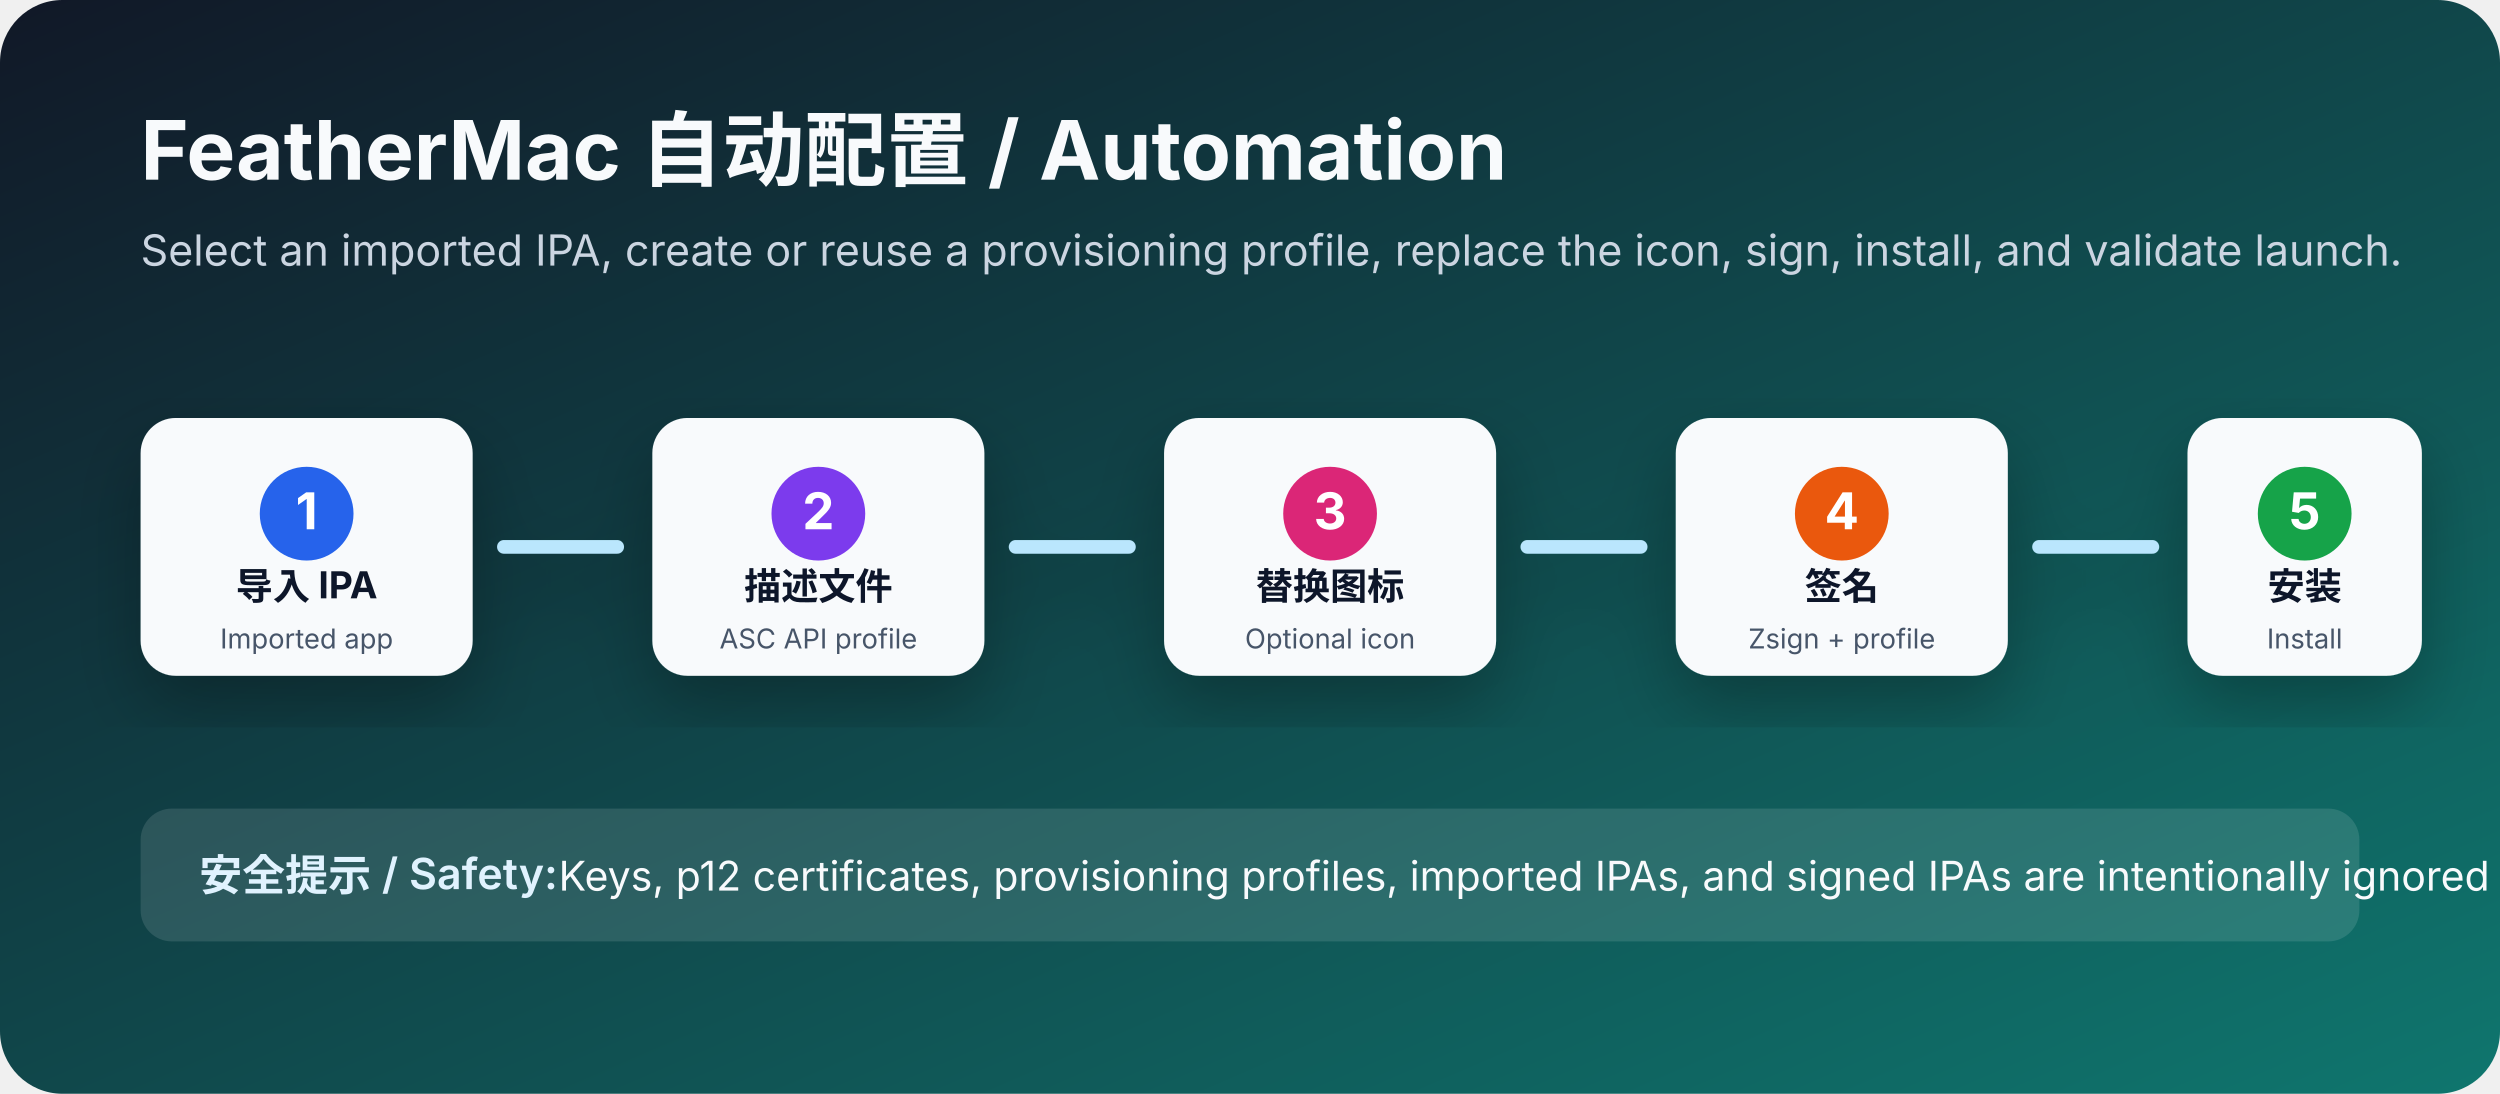
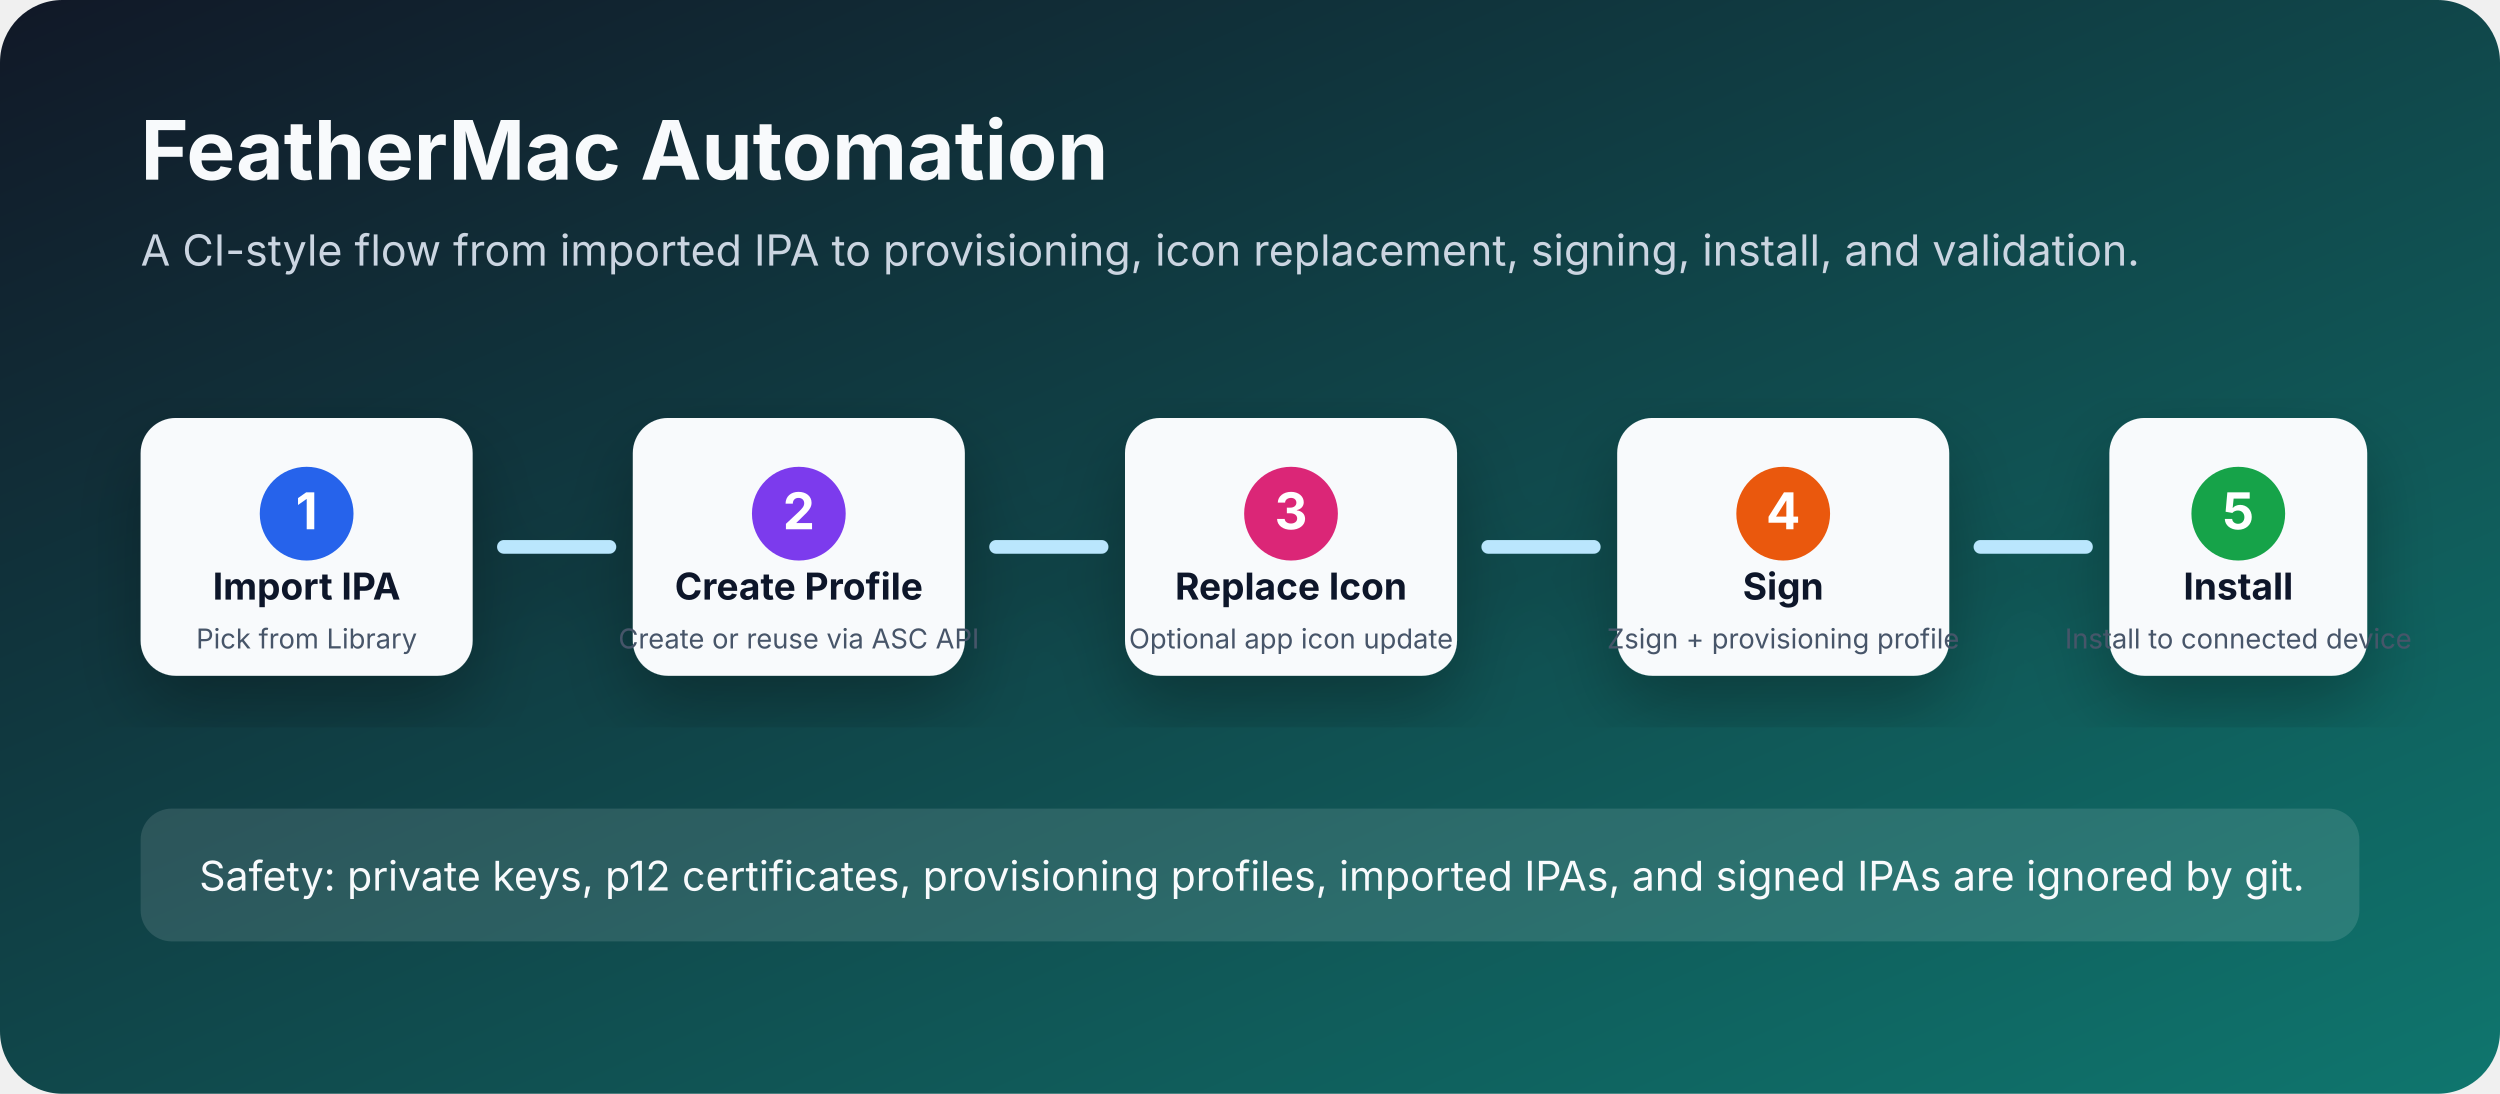
<svg xmlns="http://www.w3.org/2000/svg" width="1280" height="560" viewBox="0 0 1280 560" role="img" aria-labelledby="title desc">
  <defs>
    <linearGradient id="bg" x1="0" y1="0" x2="1" y2="1">
      <stop offset="0" stop-color="#111827" />
      <stop offset="1" stop-color="#0f766e" />
    </linearGradient>
    <filter id="shadow" x="-20%" y="-20%" width="140%" height="140%">
      <feDropShadow dx="0" dy="16" stdDeviation="18" flood-color="#000" flood-opacity=".28" />
    </filter>
  </defs>
  <rect width="1280" height="560" rx="32" fill="url(#bg)" />
-   <text x="72" y="92" fill="#f8fafc" font-family="-apple-system,BlinkMacSystemFont,Segoe UI,sans-serif" font-size="42" font-weight="700">FeatherMac 自动配置 / Automation</text>
-   <text x="72" y="136" fill="#cbd5e1" font-family="-apple-system,BlinkMacSystemFont,Segoe UI,sans-serif" font-size="22">Select an imported IPA, create or reuse a provisioning profile, replace the icon, sign, install, and validate launch.</text>
+   <text x="72" y="92" fill="#f8fafc" font-family="-apple-system,BlinkMacSystemFont,Segoe UI,sans-serif" font-size="42" font-weight="700">FeatherMac Automation</text>
+   <text x="72" y="136" fill="#cbd5e1" font-family="-apple-system,BlinkMacSystemFont,Segoe UI,sans-serif" font-size="22">A CI-style flow from imported IPA to provisioning, icon replacement, signing, install, and validation.</text>
  <g filter="url(#shadow)" font-family="-apple-system,BlinkMacSystemFont,Segoe UI,sans-serif">
    <g transform="translate(72 214)">
      <rect width="170" height="132" rx="18" fill="#f8fafc" />
      <circle cx="85" cy="49" r="24" fill="#2563eb" />
      <text x="85" y="57" text-anchor="middle" fill="#fff" font-size="26" font-weight="700">1</text>
-       <text x="85" y="93" text-anchor="middle" fill="#0f172a" font-size="19" font-weight="700">导入 IPA</text>
-       <text x="85" y="118" text-anchor="middle" fill="#475569" font-size="14">Imported app</text>
+       <text x="85" y="93" text-anchor="middle" fill="#0f172a" font-size="19" font-weight="700">Import IPA</text>
+       <text x="85" y="118" text-anchor="middle" fill="#475569" font-size="14">Pick from Library</text>
    </g>
-     <path d="M258 280h58" stroke="#bae6fd" stroke-width="7" stroke-linecap="round" />
-     <g transform="translate(334 214)">
+     <path d="M258 280h54" stroke="#bae6fd" stroke-width="7" stroke-linecap="round" />
+     <g transform="translate(324 214)">
      <rect width="170" height="132" rx="18" fill="#f8fafc" />
      <circle cx="85" cy="49" r="24" fill="#7c3aed" />
      <text x="85" y="57" text-anchor="middle" fill="#fff" font-size="26" font-weight="700">2</text>
-       <text x="85" y="93" text-anchor="middle" fill="#0f172a" font-size="19" font-weight="700">描述文件</text>
-       <text x="85" y="118" text-anchor="middle" fill="#475569" font-size="14">ASC API profile</text>
+       <text x="85" y="93" text-anchor="middle" fill="#0f172a" font-size="19" font-weight="700">Create Profile</text>
+       <text x="85" y="118" text-anchor="middle" fill="#475569" font-size="14">Create or reuse via ASC API</text>
    </g>
-     <path d="M520 280h58" stroke="#bae6fd" stroke-width="7" stroke-linecap="round" />
-     <g transform="translate(596 214)">
+     <path d="M510 280h54" stroke="#bae6fd" stroke-width="7" stroke-linecap="round" />
+     <g transform="translate(576 214)">
      <rect width="170" height="132" rx="18" fill="#f8fafc" />
      <circle cx="85" cy="49" r="24" fill="#db2777" />
      <text x="85" y="57" text-anchor="middle" fill="#fff" font-size="26" font-weight="700">3</text>
-       <text x="85" y="93" text-anchor="middle" fill="#0f172a" font-size="19" font-weight="700">替换图标</text>
-       <text x="85" y="118" text-anchor="middle" fill="#475569" font-size="14">Optional icon</text>
+       <text x="85" y="93" text-anchor="middle" fill="#0f172a" font-size="19" font-weight="700">Replace Icon</text>
+       <text x="85" y="118" text-anchor="middle" fill="#475569" font-size="14">Optional app icon update</text>
    </g>
-     <path d="M782 280h58" stroke="#bae6fd" stroke-width="7" stroke-linecap="round" />
-     <g transform="translate(858 214)">
+     <path d="M762 280h54" stroke="#bae6fd" stroke-width="7" stroke-linecap="round" />
+     <g transform="translate(828 214)">
      <rect width="170" height="132" rx="18" fill="#f8fafc" />
      <circle cx="85" cy="49" r="24" fill="#ea580c" />
      <text x="85" y="57" text-anchor="middle" fill="#fff" font-size="26" font-weight="700">4</text>
-       <text x="85" y="93" text-anchor="middle" fill="#0f172a" font-size="19" font-weight="700">签名</text>
-       <text x="85" y="118" text-anchor="middle" fill="#475569" font-size="14">Zsign + profile</text>
+       <text x="85" y="93" text-anchor="middle" fill="#0f172a" font-size="19" font-weight="700">Sign</text>
+       <text x="85" y="118" text-anchor="middle" fill="#475569" font-size="14">Zsign + provisioning profile</text>
    </g>
-     <path d="M1044 280h58" stroke="#bae6fd" stroke-width="7" stroke-linecap="round" />
-     <g transform="translate(1120 214)">
-       <rect width="120" height="132" rx="18" fill="#f8fafc" />
-       <circle cx="60" cy="49" r="24" fill="#16a34a" />
-       <text x="60" y="57" text-anchor="middle" fill="#fff" font-size="26" font-weight="700">5</text>
-       <text x="60" y="93" text-anchor="middle" fill="#0f172a" font-size="19" font-weight="700">安装</text>
-       <text x="60" y="118" text-anchor="middle" fill="#475569" font-size="14">Install</text>
+     <path d="M1014 280h54" stroke="#bae6fd" stroke-width="7" stroke-linecap="round" />
+     <g transform="translate(1080 214)">
+       <rect width="132" height="132" rx="18" fill="#f8fafc" />
+       <circle cx="66" cy="49" r="24" fill="#16a34a" />
+       <text x="66" y="57" text-anchor="middle" fill="#fff" font-size="26" font-weight="700">5</text>
+       <text x="66" y="93" text-anchor="middle" fill="#0f172a" font-size="19" font-weight="700">Install</text>
+       <text x="66" y="118" text-anchor="middle" fill="#475569" font-size="14">Install to connected device</text>
    </g>
  </g>
  <rect x="72" y="414" width="1136" height="68" rx="16" fill="#ffffff" opacity=".12" />
-   <text x="102" y="456" fill="#e0f2fe" font-family="-apple-system,BlinkMacSystemFont,Segoe UI,sans-serif" font-size="22" font-weight="600">安全提示 / Safety:</text>
-   <text x="286" y="456" fill="#f8fafc" font-family="-apple-system,BlinkMacSystemFont,Segoe UI,sans-serif" font-size="21">Keys, p12 certificates, provisioning profiles, imported IPAs, and signed IPAs are intentionally ignored by git.</text>
+   <text x="102" y="456" fill="#f8fafc" font-family="-apple-system,BlinkMacSystemFont,Segoe UI,sans-serif" font-size="21">Safety: private keys, p12 certificates, provisioning profiles, imported IPAs, and signed IPAs are ignored by git.</text>
</svg>
